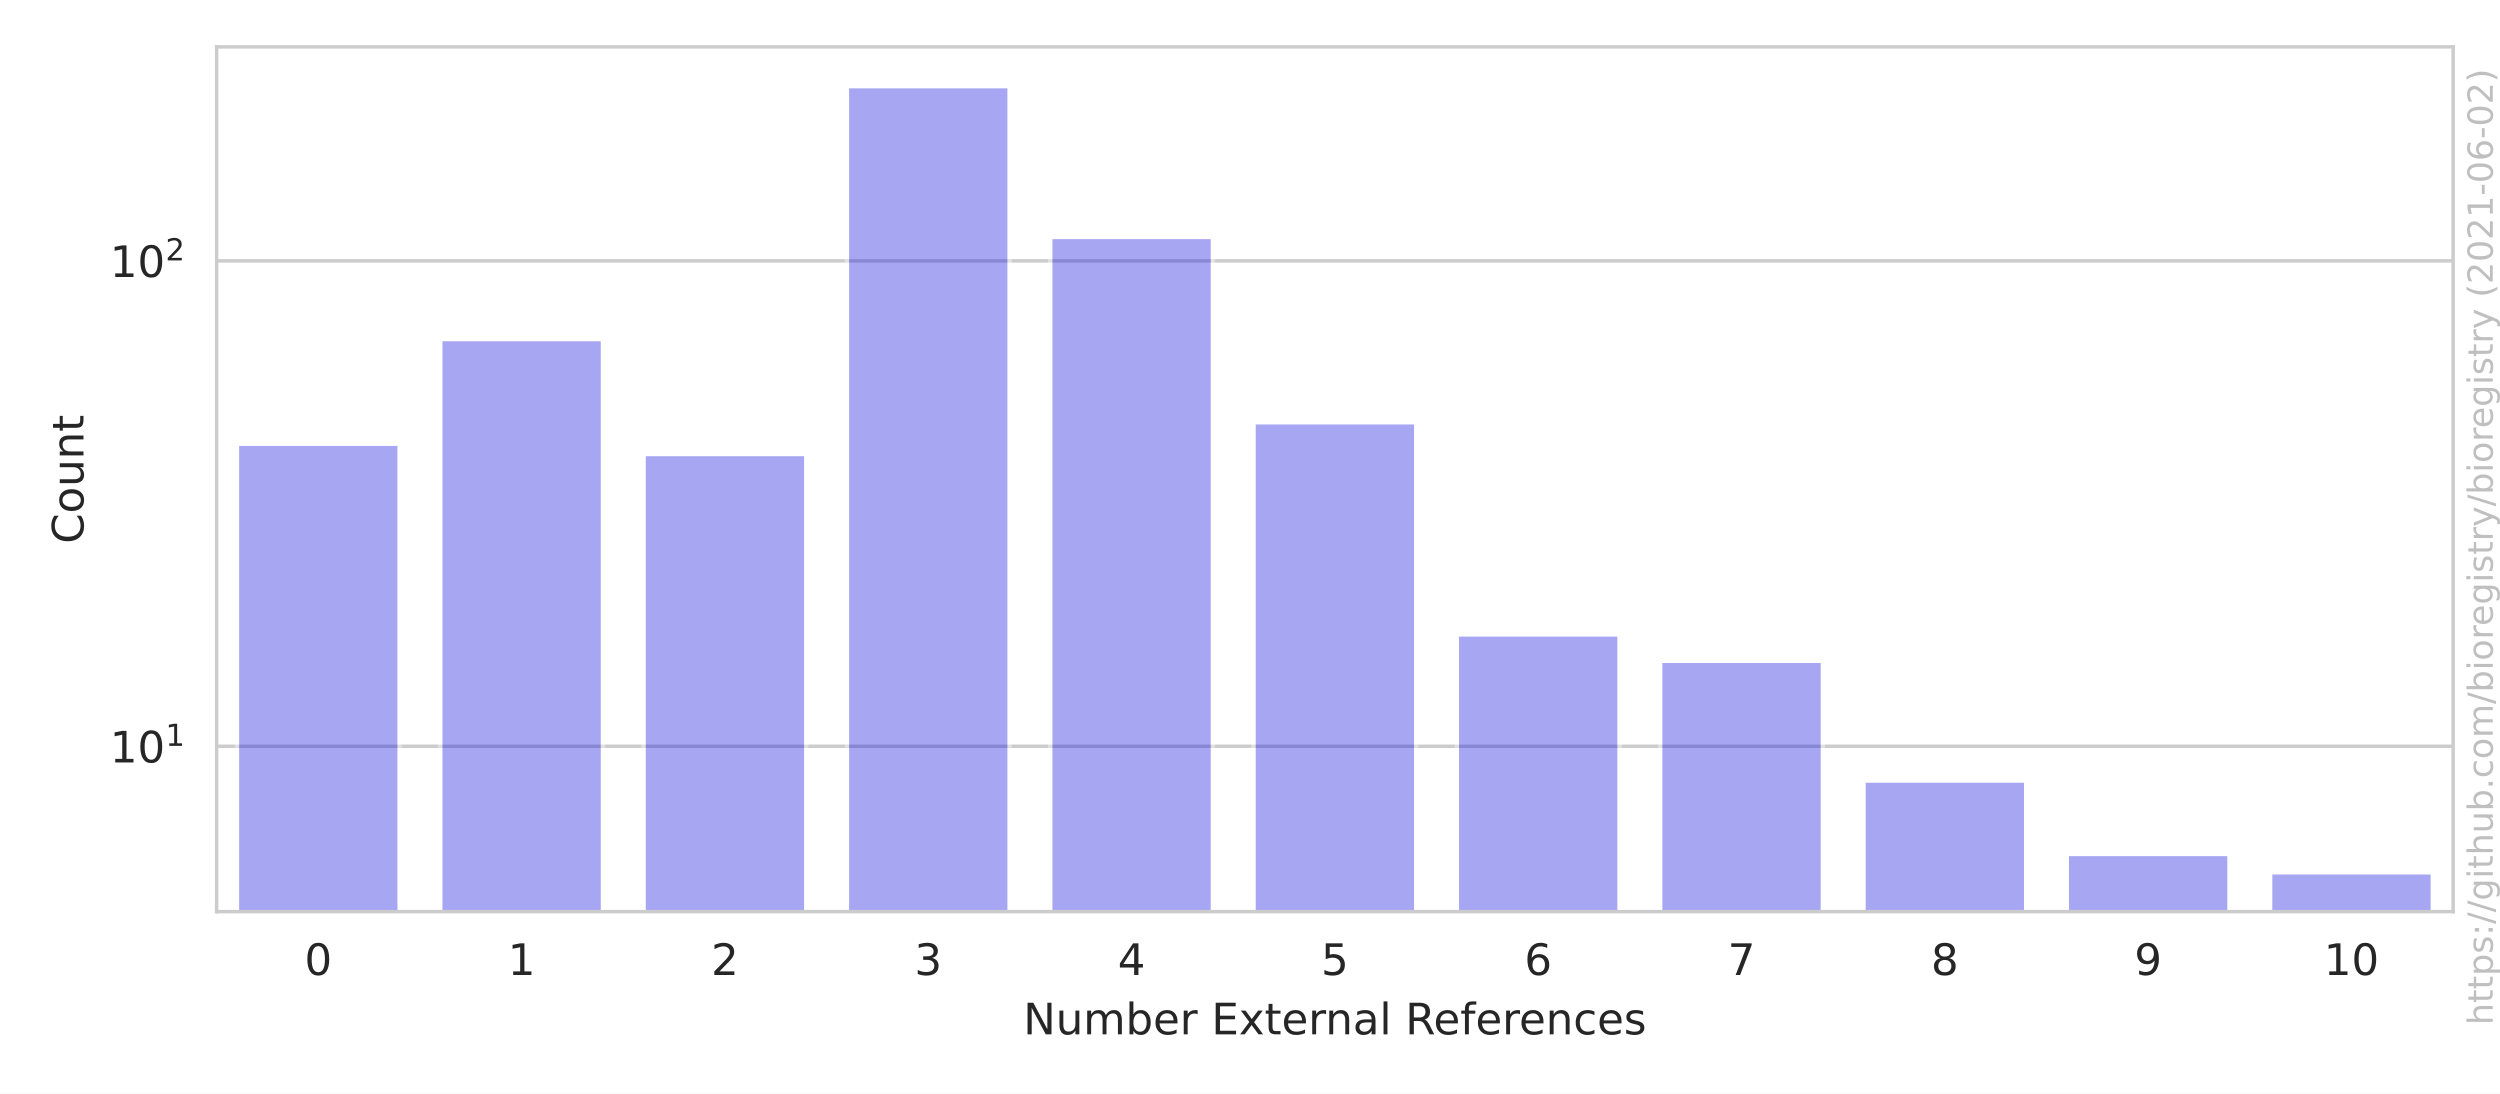
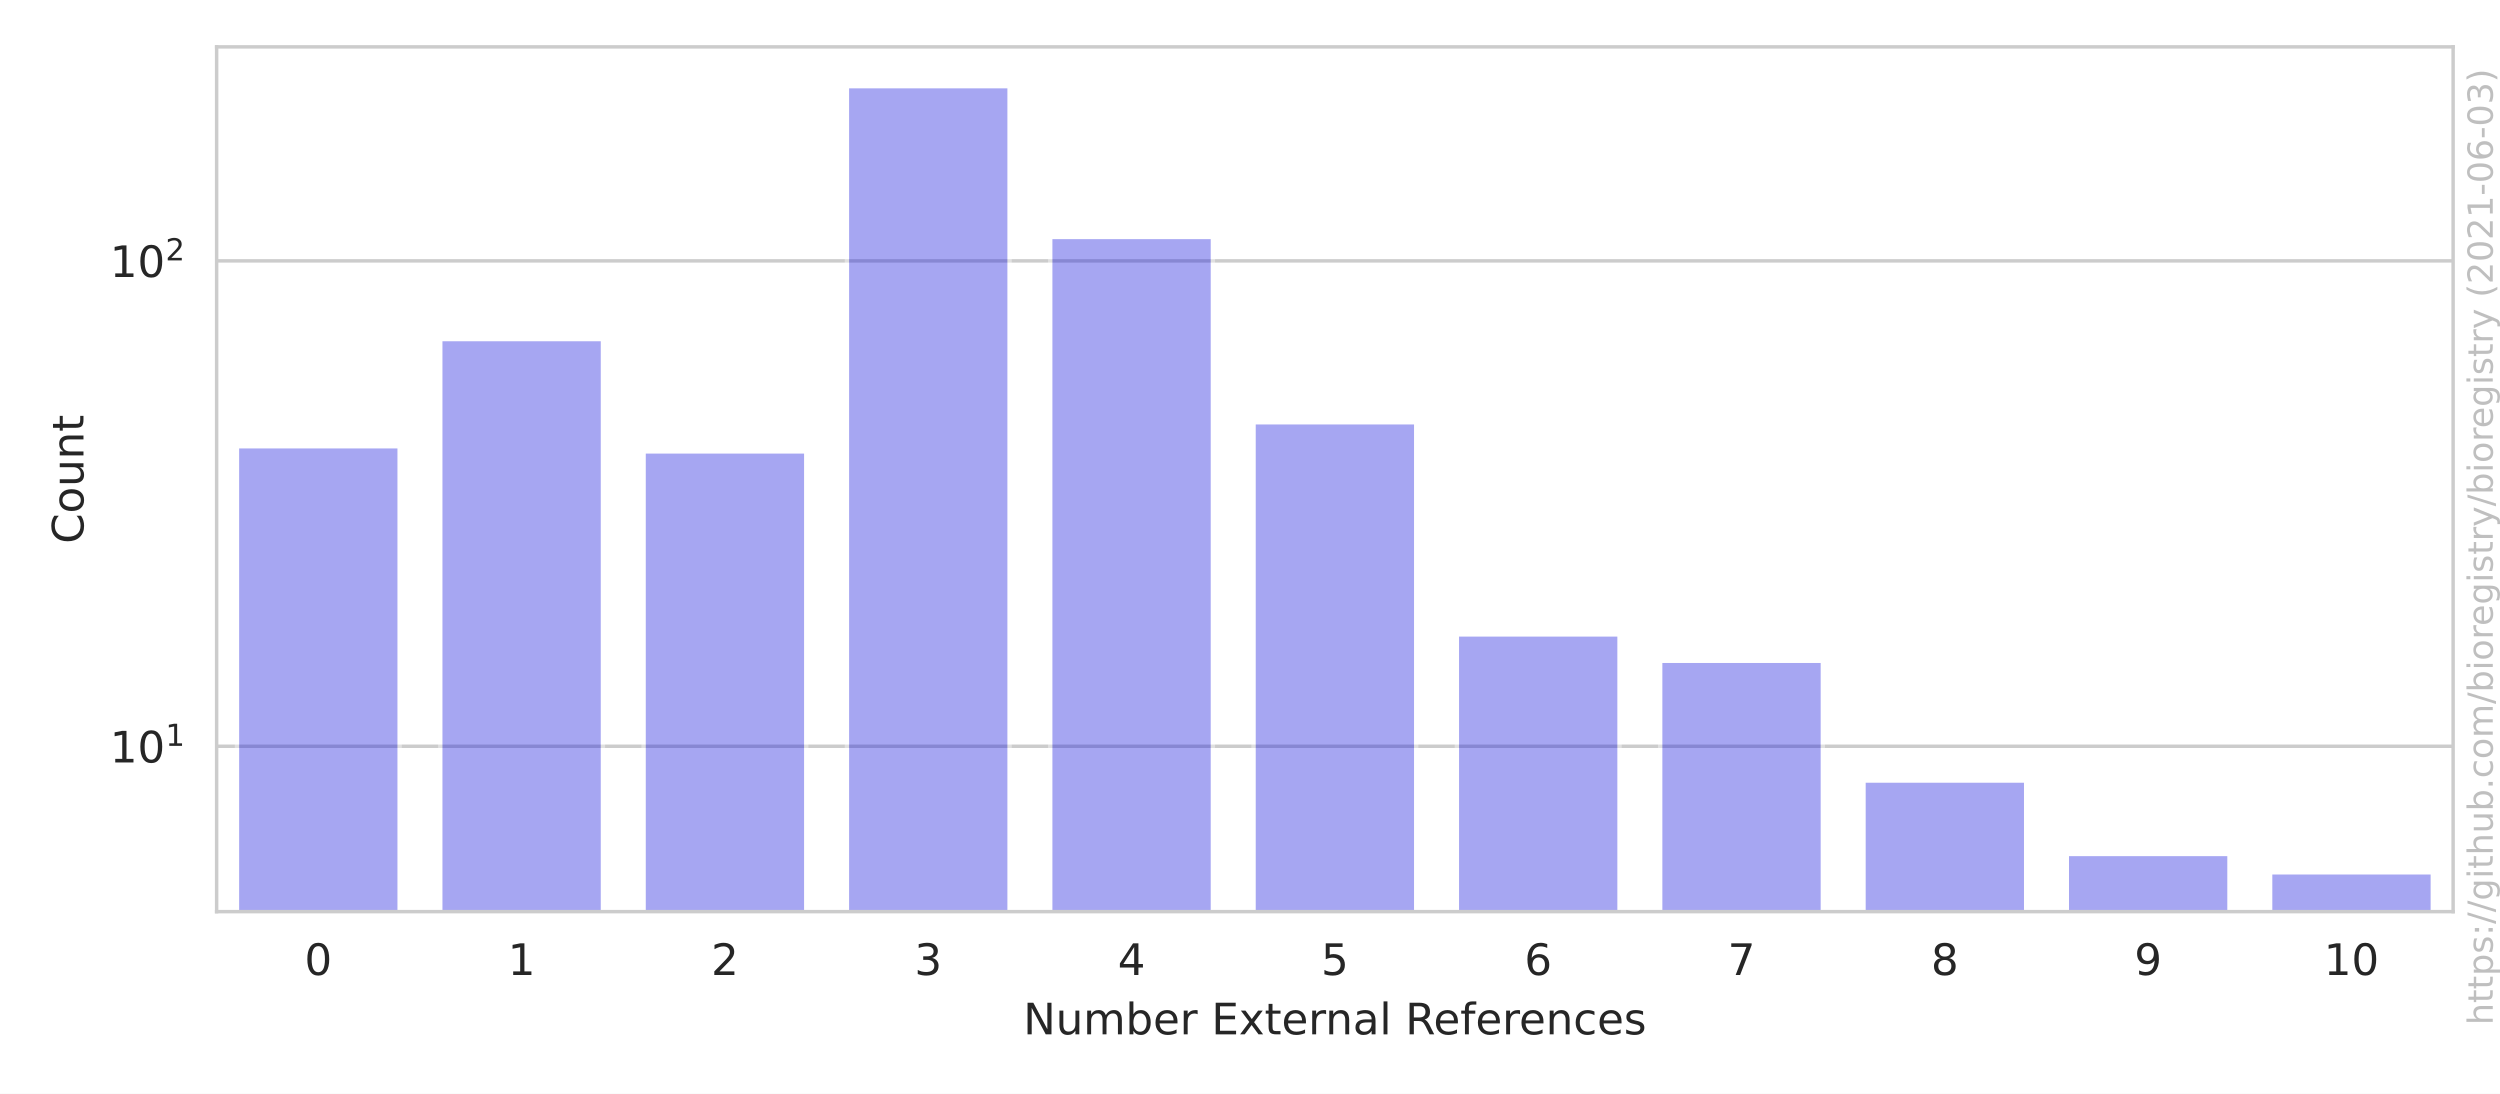
<svg xmlns="http://www.w3.org/2000/svg" xmlns:xlink="http://www.w3.org/1999/xlink" height="252pt" version="1.1" viewBox="0 0 576 252" width="576pt">
  <defs>
    <style type="text/css">*{stroke-linecap:butt;stroke-linejoin:round;}</style>
  </defs>
  <g id="figure_1">
    <g id="patch_1">
      <path d="M 0 252  L 576 252  L 576 0  L 0 0  z " style="fill:#ffffff;" />
    </g>
    <g id="axes_1">
      <g id="patch_2">
        <path d="M 49.913 210.04  L 565.2 210.04  L 565.2 10.8  L 49.913 10.8  z " style="fill:#ffffff;" />
      </g>
      <g id="matplotlib.axis_1">
        <g id="xtick_1">
          <g id="text_1">
            <g style="fill:#262626;" transform="translate(70.15359 224.6384)scale(0.1 -0.1)">
              <defs>
                <path d="M 2034 4250  Q 1547 4250 1301 3770  Q 1056 3291 1056 2328  Q 1056 1369 1301 889  Q 1547 409 2034 409  Q 2525 409 2770 889  Q 3016 1369 3016 2328  Q 3016 3291 2770 3770  Q 2525 4250 2034 4250  z M 2034 4750  Q 2819 4750 3233 4129  Q 3647 3509 3647 2328  Q 3647 1150 3233 529  Q 2819 -91 2034 -91  Q 1250 -91 836 529  Q 422 1150 422 2328  Q 422 3509 836 4129  Q 1250 4750 2034 4750  z " id="DejaVuSans-30" transform="scale(0.015625)" />
              </defs>
              <use xlink:href="#DejaVuSans-30" />
            </g>
          </g>
        </g>
        <g id="xtick_2">
          <g id="text_2">
            <g style="fill:#262626;" transform="translate(116.9979 224.6384)scale(0.1 -0.1)">
              <defs>
                <path d="M 794 531  L 1825 531  L 1825 4091  L 703 3866  L 703 4441  L 1819 4666  L 2450 4666  L 2450 531  L 3481 531  L 3481 0  L 794 0  L 794 531  z " id="DejaVuSans-31" transform="scale(0.015625)" />
              </defs>
              <use xlink:href="#DejaVuSans-31" />
            </g>
          </g>
        </g>
        <g id="xtick_3">
          <g id="text_3">
            <g style="fill:#262626;" transform="translate(163.8422 224.6384)scale(0.1 -0.1)">
              <defs>
                <path d="M 1228 531  L 3431 531  L 3431 0  L 469 0  L 469 531  Q 828 903 1448 1529  Q 2069 2156 2228 2338  Q 2531 2678 2651 2914  Q 2772 3150 2772 3378  Q 2772 3750 2511 3984  Q 2250 4219 1831 4219  Q 1534 4219 1204 4116  Q 875 4013 500 3803  L 500 4441  Q 881 4594 1212 4672  Q 1544 4750 1819 4750  Q 2544 4750 2975 4387  Q 3406 4025 3406 3419  Q 3406 3131 3298 2873  Q 3191 2616 2906 2266  Q 2828 2175 2409 1742  Q 1991 1309 1228 531  z " id="DejaVuSans-32" transform="scale(0.015625)" />
              </defs>
              <use xlink:href="#DejaVuSans-32" />
            </g>
          </g>
        </g>
        <g id="xtick_4">
          <g id="text_4">
            <g style="fill:#262626;" transform="translate(210.6865 224.6384)scale(0.1 -0.1)">
              <defs>
                <path d="M 2597 2516  Q 3050 2419 3304 2112  Q 3559 1806 3559 1356  Q 3559 666 3084 287  Q 2609 -91 1734 -91  Q 1441 -91 1130 -33  Q 819 25 488 141  L 488 750  Q 750 597 1062 519  Q 1375 441 1716 441  Q 2309 441 2620 675  Q 2931 909 2931 1356  Q 2931 1769 2642 2001  Q 2353 2234 1838 2234  L 1294 2234  L 1294 2753  L 1863 2753  Q 2328 2753 2575 2939  Q 2822 3125 2822 3475  Q 2822 3834 2567 4026  Q 2313 4219 1838 4219  Q 1578 4219 1281 4162  Q 984 4106 628 3988  L 628 4550  Q 988 4650 1302 4700  Q 1616 4750 1894 4750  Q 2613 4750 3031 4423  Q 3450 4097 3450 3541  Q 3450 3153 3228 2886  Q 3006 2619 2597 2516  z " id="DejaVuSans-33" transform="scale(0.015625)" />
              </defs>
              <use xlink:href="#DejaVuSans-33" />
            </g>
          </g>
        </g>
        <g id="xtick_5">
          <g id="text_5">
            <g style="fill:#262626;" transform="translate(257.5308 224.6384)scale(0.1 -0.1)">
              <defs>
                <path d="M 2419 4116  L 825 1625  L 2419 1625  L 2419 4116  z M 2253 4666  L 3047 4666  L 3047 1625  L 3713 1625  L 3713 1100  L 3047 1100  L 3047 0  L 2419 0  L 2419 1100  L 313 1100  L 313 1709  L 2253 4666  z " id="DejaVuSans-34" transform="scale(0.015625)" />
              </defs>
              <use xlink:href="#DejaVuSans-34" />
            </g>
          </g>
        </g>
        <g id="xtick_6">
          <g id="text_6">
            <g style="fill:#262626;" transform="translate(304.3751 224.6384)scale(0.1 -0.1)">
              <defs>
                <path d="M 691 4666  L 3169 4666  L 3169 4134  L 1269 4134  L 1269 2991  Q 1406 3038 1543 3061  Q 1681 3084 1819 3084  Q 2600 3084 3056 2656  Q 3513 2228 3513 1497  Q 3513 744 3044 326  Q 2575 -91 1722 -91  Q 1428 -91 1123 -41  Q 819 9 494 109  L 494 744  Q 775 591 1075 516  Q 1375 441 1709 441  Q 2250 441 2565 725  Q 2881 1009 2881 1497  Q 2881 1984 2565 2268  Q 2250 2553 1709 2553  Q 1456 2553 1204 2497  Q 953 2441 691 2322  L 691 4666  z " id="DejaVuSans-35" transform="scale(0.015625)" />
              </defs>
              <use xlink:href="#DejaVuSans-35" />
            </g>
          </g>
        </g>
        <g id="xtick_7">
          <g id="text_7">
            <g style="fill:#262626;" transform="translate(351.2194 224.6384)scale(0.1 -0.1)">
              <defs>
                <path d="M 2113 2584  Q 1688 2584 1439 2293  Q 1191 2003 1191 1497  Q 1191 994 1439 701  Q 1688 409 2113 409  Q 2538 409 2786 701  Q 3034 994 3034 1497  Q 3034 2003 2786 2293  Q 2538 2584 2113 2584  z M 3366 4563  L 3366 3988  Q 3128 4100 2886 4159  Q 2644 4219 2406 4219  Q 1781 4219 1451 3797  Q 1122 3375 1075 2522  Q 1259 2794 1537 2939  Q 1816 3084 2150 3084  Q 2853 3084 3261 2657  Q 3669 2231 3669 1497  Q 3669 778 3244 343  Q 2819 -91 2113 -91  Q 1303 -91 875 529  Q 447 1150 447 2328  Q 447 3434 972 4092  Q 1497 4750 2381 4750  Q 2619 4750 2861 4703  Q 3103 4656 3366 4563  z " id="DejaVuSans-36" transform="scale(0.015625)" />
              </defs>
              <use xlink:href="#DejaVuSans-36" />
            </g>
          </g>
        </g>
        <g id="xtick_8">
          <g id="text_8">
            <g style="fill:#262626;" transform="translate(398.0637 224.6384)scale(0.1 -0.1)">
              <defs>
                <path d="M 525 4666  L 3525 4666  L 3525 4397  L 1831 0  L 1172 0  L 2766 4134  L 525 4134  L 525 4666  z " id="DejaVuSans-37" transform="scale(0.015625)" />
              </defs>
              <use xlink:href="#DejaVuSans-37" />
            </g>
          </g>
        </g>
        <g id="xtick_9">
          <g id="text_9">
            <g style="fill:#262626;" transform="translate(444.908 224.6384)scale(0.1 -0.1)">
              <defs>
                <path d="M 2034 2216  Q 1584 2216 1326 1975  Q 1069 1734 1069 1313  Q 1069 891 1326 650  Q 1584 409 2034 409  Q 2484 409 2743 651  Q 3003 894 3003 1313  Q 3003 1734 2745 1975  Q 2488 2216 2034 2216  z M 1403 2484  Q 997 2584 770 2862  Q 544 3141 544 3541  Q 544 4100 942 4425  Q 1341 4750 2034 4750  Q 2731 4750 3128 4425  Q 3525 4100 3525 3541  Q 3525 3141 3298 2862  Q 3072 2584 2669 2484  Q 3125 2378 3379 2068  Q 3634 1759 3634 1313  Q 3634 634 3220 271  Q 2806 -91 2034 -91  Q 1263 -91 848 271  Q 434 634 434 1313  Q 434 1759 690 2068  Q 947 2378 1403 2484  z M 1172 3481  Q 1172 3119 1398 2916  Q 1625 2713 2034 2713  Q 2441 2713 2670 2916  Q 2900 3119 2900 3481  Q 2900 3844 2670 4047  Q 2441 4250 2034 4250  Q 1625 4250 1398 4047  Q 1172 3844 1172 3481  z " id="DejaVuSans-38" transform="scale(0.015625)" />
              </defs>
              <use xlink:href="#DejaVuSans-38" />
            </g>
          </g>
        </g>
        <g id="xtick_10">
          <g id="text_10">
            <g style="fill:#262626;" transform="translate(491.7523 224.6384)scale(0.1 -0.1)">
              <defs>
                <path d="M 703 97  L 703 672  Q 941 559 1184 500  Q 1428 441 1663 441  Q 2288 441 2617 861  Q 2947 1281 2994 2138  Q 2813 1869 2534 1725  Q 2256 1581 1919 1581  Q 1219 1581 811 2004  Q 403 2428 403 3163  Q 403 3881 828 4315  Q 1253 4750 1959 4750  Q 2769 4750 3195 4129  Q 3622 3509 3622 2328  Q 3622 1225 3098 567  Q 2575 -91 1691 -91  Q 1453 -91 1209 -44  Q 966 3 703 97  z M 1959 2075  Q 2384 2075 2632 2365  Q 2881 2656 2881 3163  Q 2881 3666 2632 3958  Q 2384 4250 1959 4250  Q 1534 4250 1286 3958  Q 1038 3666 1038 3163  Q 1038 2656 1286 2365  Q 1534 2075 1959 2075  z " id="DejaVuSans-39" transform="scale(0.015625)" />
              </defs>
              <use xlink:href="#DejaVuSans-39" />
            </g>
          </g>
        </g>
        <g id="xtick_11">
          <g id="text_11">
            <g style="fill:#262626;" transform="translate(535.4153 224.6384)scale(0.1 -0.1)">
              <use xlink:href="#DejaVuSans-31" />
              <use x="63.623" xlink:href="#DejaVuSans-30" />
            </g>
          </g>
        </g>
        <g id="text_12">
          <g style="fill:#262626;" transform="translate(235.7657 238.3166)scale(0.1 -0.1)">
            <defs>
              <path d="M 628 4666  L 1478 4666  L 3547 763  L 3547 4666  L 4159 4666  L 4159 0  L 3309 0  L 1241 3903  L 1241 0  L 628 0  L 628 4666  z " id="DejaVuSans-4e" transform="scale(0.015625)" />
              <path d="M 544 1381  L 544 3500  L 1119 3500  L 1119 1403  Q 1119 906 1312 657  Q 1506 409 1894 409  Q 2359 409 2629 706  Q 2900 1003 2900 1516  L 2900 3500  L 3475 3500  L 3475 0  L 2900 0  L 2900 538  Q 2691 219 2414 64  Q 2138 -91 1772 -91  Q 1169 -91 856 284  Q 544 659 544 1381  z M 1991 3584  L 1991 3584  z " id="DejaVuSans-75" transform="scale(0.015625)" />
              <path d="M 3328 2828  Q 3544 3216 3844 3400  Q 4144 3584 4550 3584  Q 5097 3584 5394 3201  Q 5691 2819 5691 2113  L 5691 0  L 5113 0  L 5113 2094  Q 5113 2597 4934 2840  Q 4756 3084 4391 3084  Q 3944 3084 3684 2787  Q 3425 2491 3425 1978  L 3425 0  L 2847 0  L 2847 2094  Q 2847 2600 2669 2842  Q 2491 3084 2119 3084  Q 1678 3084 1418 2786  Q 1159 2488 1159 1978  L 1159 0  L 581 0  L 581 3500  L 1159 3500  L 1159 2956  Q 1356 3278 1631 3431  Q 1906 3584 2284 3584  Q 2666 3584 2933 3390  Q 3200 3197 3328 2828  z " id="DejaVuSans-6d" transform="scale(0.015625)" />
              <path d="M 3116 1747  Q 3116 2381 2855 2742  Q 2594 3103 2138 3103  Q 1681 3103 1420 2742  Q 1159 2381 1159 1747  Q 1159 1113 1420 752  Q 1681 391 2138 391  Q 2594 391 2855 752  Q 3116 1113 3116 1747  z M 1159 2969  Q 1341 3281 1617 3432  Q 1894 3584 2278 3584  Q 2916 3584 3314 3078  Q 3713 2572 3713 1747  Q 3713 922 3314 415  Q 2916 -91 2278 -91  Q 1894 -91 1617 61  Q 1341 213 1159 525  L 1159 0  L 581 0  L 581 4863  L 1159 4863  L 1159 2969  z " id="DejaVuSans-62" transform="scale(0.015625)" />
              <path d="M 3597 1894  L 3597 1613  L 953 1613  Q 991 1019 1311 708  Q 1631 397 2203 397  Q 2534 397 2845 478  Q 3156 559 3463 722  L 3463 178  Q 3153 47 2828 -22  Q 2503 -91 2169 -91  Q 1331 -91 842 396  Q 353 884 353 1716  Q 353 2575 817 3079  Q 1281 3584 2069 3584  Q 2775 3584 3186 3129  Q 3597 2675 3597 1894  z M 3022 2063  Q 3016 2534 2758 2815  Q 2500 3097 2075 3097  Q 1594 3097 1305 2825  Q 1016 2553 972 2059  L 3022 2063  z " id="DejaVuSans-65" transform="scale(0.015625)" />
              <path d="M 2631 2963  Q 2534 3019 2420 3045  Q 2306 3072 2169 3072  Q 1681 3072 1420 2755  Q 1159 2438 1159 1844  L 1159 0  L 581 0  L 581 3500  L 1159 3500  L 1159 2956  Q 1341 3275 1631 3429  Q 1922 3584 2338 3584  Q 2397 3584 2469 3576  Q 2541 3569 2628 3553  L 2631 2963  z " id="DejaVuSans-72" transform="scale(0.015625)" />
              <path id="DejaVuSans-20" transform="scale(0.015625)" />
              <path d="M 628 4666  L 3578 4666  L 3578 4134  L 1259 4134  L 1259 2753  L 3481 2753  L 3481 2222  L 1259 2222  L 1259 531  L 3634 531  L 3634 0  L 628 0  L 628 4666  z " id="DejaVuSans-45" transform="scale(0.015625)" />
              <path d="M 3513 3500  L 2247 1797  L 3578 0  L 2900 0  L 1881 1375  L 863 0  L 184 0  L 1544 1831  L 300 3500  L 978 3500  L 1906 2253  L 2834 3500  L 3513 3500  z " id="DejaVuSans-78" transform="scale(0.015625)" />
              <path d="M 1172 4494  L 1172 3500  L 2356 3500  L 2356 3053  L 1172 3053  L 1172 1153  Q 1172 725 1289 603  Q 1406 481 1766 481  L 2356 481  L 2356 0  L 1766 0  Q 1100 0 847 248  Q 594 497 594 1153  L 594 3053  L 172 3053  L 172 3500  L 594 3500  L 594 4494  L 1172 4494  z " id="DejaVuSans-74" transform="scale(0.015625)" />
              <path d="M 3513 2113  L 3513 0  L 2938 0  L 2938 2094  Q 2938 2591 2744 2837  Q 2550 3084 2163 3084  Q 1697 3084 1428 2787  Q 1159 2491 1159 1978  L 1159 0  L 581 0  L 581 3500  L 1159 3500  L 1159 2956  Q 1366 3272 1645 3428  Q 1925 3584 2291 3584  Q 2894 3584 3203 3211  Q 3513 2838 3513 2113  z " id="DejaVuSans-6e" transform="scale(0.015625)" />
              <path d="M 2194 1759  Q 1497 1759 1228 1600  Q 959 1441 959 1056  Q 959 750 1161 570  Q 1363 391 1709 391  Q 2188 391 2477 730  Q 2766 1069 2766 1631  L 2766 1759  L 2194 1759  z M 3341 1997  L 3341 0  L 2766 0  L 2766 531  Q 2569 213 2275 61  Q 1981 -91 1556 -91  Q 1019 -91 701 211  Q 384 513 384 1019  Q 384 1609 779 1909  Q 1175 2209 1959 2209  L 2766 2209  L 2766 2266  Q 2766 2663 2505 2880  Q 2244 3097 1772 3097  Q 1472 3097 1187 3025  Q 903 2953 641 2809  L 641 3341  Q 956 3463 1253 3523  Q 1550 3584 1831 3584  Q 2591 3584 2966 3190  Q 3341 2797 3341 1997  z " id="DejaVuSans-61" transform="scale(0.015625)" />
              <path d="M 603 4863  L 1178 4863  L 1178 0  L 603 0  L 603 4863  z " id="DejaVuSans-6c" transform="scale(0.015625)" />
              <path d="M 2841 2188  Q 3044 2119 3236 1894  Q 3428 1669 3622 1275  L 4263 0  L 3584 0  L 2988 1197  Q 2756 1666 2539 1819  Q 2322 1972 1947 1972  L 1259 1972  L 1259 0  L 628 0  L 628 4666  L 2053 4666  Q 2853 4666 3247 4331  Q 3641 3997 3641 3322  Q 3641 2881 3436 2590  Q 3231 2300 2841 2188  z M 1259 4147  L 1259 2491  L 2053 2491  Q 2509 2491 2742 2702  Q 2975 2913 2975 3322  Q 2975 3731 2742 3939  Q 2509 4147 2053 4147  L 1259 4147  z " id="DejaVuSans-52" transform="scale(0.015625)" />
              <path d="M 2375 4863  L 2375 4384  L 1825 4384  Q 1516 4384 1395 4259  Q 1275 4134 1275 3809  L 1275 3500  L 2222 3500  L 2222 3053  L 1275 3053  L 1275 0  L 697 0  L 697 3053  L 147 3053  L 147 3500  L 697 3500  L 697 3744  Q 697 4328 969 4595  Q 1241 4863 1831 4863  L 2375 4863  z " id="DejaVuSans-66" transform="scale(0.015625)" />
              <path d="M 3122 3366  L 3122 2828  Q 2878 2963 2633 3030  Q 2388 3097 2138 3097  Q 1578 3097 1268 2742  Q 959 2388 959 1747  Q 959 1106 1268 751  Q 1578 397 2138 397  Q 2388 397 2633 464  Q 2878 531 3122 666  L 3122 134  Q 2881 22 2623 -34  Q 2366 -91 2075 -91  Q 1284 -91 818 406  Q 353 903 353 1747  Q 353 2603 823 3093  Q 1294 3584 2113 3584  Q 2378 3584 2631 3529  Q 2884 3475 3122 3366  z " id="DejaVuSans-63" transform="scale(0.015625)" />
              <path d="M 2834 3397  L 2834 2853  Q 2591 2978 2328 3040  Q 2066 3103 1784 3103  Q 1356 3103 1142 2972  Q 928 2841 928 2578  Q 928 2378 1081 2264  Q 1234 2150 1697 2047  L 1894 2003  Q 2506 1872 2764 1633  Q 3022 1394 3022 966  Q 3022 478 2636 193  Q 2250 -91 1575 -91  Q 1294 -91 989 -36  Q 684 19 347 128  L 347 722  Q 666 556 975 473  Q 1284 391 1588 391  Q 1994 391 2212 530  Q 2431 669 2431 922  Q 2431 1156 2273 1281  Q 2116 1406 1581 1522  L 1381 1569  Q 847 1681 609 1914  Q 372 2147 372 2553  Q 372 3047 722 3315  Q 1072 3584 1716 3584  Q 2034 3584 2315 3537  Q 2597 3491 2834 3397  z " id="DejaVuSans-73" transform="scale(0.015625)" />
            </defs>
            <use xlink:href="#DejaVuSans-4e" />
            <use x="74.805" xlink:href="#DejaVuSans-75" />
            <use x="138.184" xlink:href="#DejaVuSans-6d" />
            <use x="235.596" xlink:href="#DejaVuSans-62" />
            <use x="299.072" xlink:href="#DejaVuSans-65" />
            <use x="360.596" xlink:href="#DejaVuSans-72" />
            <use x="401.709" xlink:href="#DejaVuSans-20" />
            <use x="433.496" xlink:href="#DejaVuSans-45" />
            <use x="496.68" xlink:href="#DejaVuSans-78" />
            <use x="555.859" xlink:href="#DejaVuSans-74" />
            <use x="595.068" xlink:href="#DejaVuSans-65" />
            <use x="656.592" xlink:href="#DejaVuSans-72" />
            <use x="695.955" xlink:href="#DejaVuSans-6e" />
            <use x="759.334" xlink:href="#DejaVuSans-61" />
            <use x="820.613" xlink:href="#DejaVuSans-6c" />
            <use x="848.396" xlink:href="#DejaVuSans-20" />
            <use x="880.184" xlink:href="#DejaVuSans-52" />
            <use x="945.166" xlink:href="#DejaVuSans-65" />
            <use x="1006.689" xlink:href="#DejaVuSans-66" />
            <use x="1041.895" xlink:href="#DejaVuSans-65" />
            <use x="1103.418" xlink:href="#DejaVuSans-72" />
            <use x="1142.281" xlink:href="#DejaVuSans-65" />
            <use x="1203.805" xlink:href="#DejaVuSans-6e" />
            <use x="1267.184" xlink:href="#DejaVuSans-63" />
            <use x="1322.164" xlink:href="#DejaVuSans-65" />
            <use x="1383.688" xlink:href="#DejaVuSans-73" />
          </g>
        </g>
      </g>
      <g id="matplotlib.axis_2">
        <g id="ytick_1">
          <g id="line2d_1">
-             <path clip-path="url(#pae75372e78)" d="M 49.913 171.945  L 565.2 171.945  " style="fill:none;stroke:#cccccc;stroke-linecap:round;stroke-width:0.8;" />
+             <path clip-path="url(#pd6b0002d97)" d="M 49.913 171.945  L 565.2 171.945  " style="fill:none;stroke:#cccccc;stroke-linecap:round;stroke-width:0.8;" />
          </g>
          <g id="text_13">
            <g style="fill:#262626;" transform="translate(25.31268 175.7441)scale(0.1 -0.1)">
              <use transform="translate(0 0.684375)" xlink:href="#DejaVuSans-31" />
              <use transform="translate(63.62305 0.684375)" xlink:href="#DejaVuSans-30" />
              <use transform="translate(128.2031 38.96563)scale(0.7)" xlink:href="#DejaVuSans-31" />
            </g>
          </g>
        </g>
        <g id="ytick_2">
          <g id="line2d_2">
-             <path clip-path="url(#pae75372e78)" d="M 49.913 60.102  L 565.2 60.102  " style="fill:none;stroke:#cccccc;stroke-linecap:round;stroke-width:0.8;" />
+             <path clip-path="url(#pd6b0002d97)" d="M 49.913 60.102  L 565.2 60.102  " style="fill:none;stroke:#cccccc;stroke-linecap:round;stroke-width:0.8;" />
          </g>
          <g id="text_14">
            <g style="fill:#262626;" transform="translate(25.31268 63.90079)scale(0.1 -0.1)">
              <use transform="translate(0 0.765625)" xlink:href="#DejaVuSans-31" />
              <use transform="translate(63.62305 0.765625)" xlink:href="#DejaVuSans-30" />
              <use transform="translate(128.2031 39.04688)scale(0.7)" xlink:href="#DejaVuSans-32" />
            </g>
          </g>
        </g>
        <g id="ytick_3" />
        <g id="ytick_4" />
        <g id="ytick_5" />
        <g id="ytick_6" />
        <g id="ytick_7" />
        <g id="ytick_8" />
        <g id="ytick_9" />
        <g id="ytick_10" />
        <g id="ytick_11" />
        <g id="ytick_12" />
        <g id="ytick_13" />
        <g id="ytick_14" />
        <g id="ytick_15" />
        <g id="ytick_16" />
        <g id="text_15">
          <g style="fill:#262626;" transform="translate(19.233 125.2684)rotate(-90)scale(0.1 -0.1)">
            <defs>
              <path d="M 4122 4306  L 4122 3641  Q 3803 3938 3442 4084  Q 3081 4231 2675 4231  Q 1875 4231 1450 3742  Q 1025 3253 1025 2328  Q 1025 1406 1450 917  Q 1875 428 2675 428  Q 3081 428 3442 575  Q 3803 722 4122 1019  L 4122 359  Q 3791 134 3420 21  Q 3050 -91 2638 -91  Q 1578 -91 968 557  Q 359 1206 359 2328  Q 359 3453 968 4101  Q 1578 4750 2638 4750  Q 3056 4750 3426 4639  Q 3797 4528 4122 4306  z " id="DejaVuSans-43" transform="scale(0.015625)" />
              <path d="M 1959 3097  Q 1497 3097 1228 2736  Q 959 2375 959 1747  Q 959 1119 1226 758  Q 1494 397 1959 397  Q 2419 397 2687 759  Q 2956 1122 2956 1747  Q 2956 2369 2687 2733  Q 2419 3097 1959 3097  z M 1959 3584  Q 2709 3584 3137 3096  Q 3566 2609 3566 1747  Q 3566 888 3137 398  Q 2709 -91 1959 -91  Q 1206 -91 779 398  Q 353 888 353 1747  Q 353 2609 779 3096  Q 1206 3584 1959 3584  z " id="DejaVuSans-6f" transform="scale(0.015625)" />
            </defs>
            <use xlink:href="#DejaVuSans-43" />
            <use x="69.824" xlink:href="#DejaVuSans-6f" />
            <use x="131.006" xlink:href="#DejaVuSans-75" />
            <use x="194.385" xlink:href="#DejaVuSans-6e" />
            <use x="257.764" xlink:href="#DejaVuSans-74" />
          </g>
        </g>
      </g>
      <g id="patch_3">
-         <path clip-path="url(#pae75372e78)" d="M 54.597 112127.145  L 92.073 112127.145  L 92.073 102.239  L 54.597 102.239  z " style="fill:#2020df;opacity:0.4;stroke:#ffffff;stroke-linejoin:miter;" />
+         <path clip-path="url(#pd6b0002d97)" d="M 54.597 112127.145  L 92.073 112127.145  L 92.073 102.82  L 54.597 102.82  z " style="fill:#2020df;opacity:0.4;stroke:#ffffff;stroke-linejoin:miter;" />
      </g>
      <g id="patch_4">
-         <path clip-path="url(#pae75372e78)" d="M 101.441 112127.145  L 138.917 112127.145  L 138.917 78.125  L 101.441 78.125  z " style="fill:#2020df;opacity:0.4;stroke:#ffffff;stroke-linejoin:miter;" />
+         <path clip-path="url(#pd6b0002d97)" d="M 101.441 112127.145  L 138.917 112127.145  L 138.917 78.125  L 101.441 78.125  z " style="fill:#2020df;opacity:0.4;stroke:#ffffff;stroke-linejoin:miter;" />
      </g>
      <g id="patch_5">
-         <path clip-path="url(#pae75372e78)" d="M 148.286 112127.145  L 185.761 112127.145  L 185.761 104.609  L 148.286 104.609  z " style="fill:#2020df;opacity:0.4;stroke:#ffffff;stroke-linejoin:miter;" />
+         <path clip-path="url(#pd6b0002d97)" d="M 148.286 112127.145  L 185.761 112127.145  L 185.761 104.005  L 148.286 104.005  z " style="fill:#2020df;opacity:0.4;stroke:#ffffff;stroke-linejoin:miter;" />
      </g>
      <g id="patch_6">
-         <path clip-path="url(#pae75372e78)" d="M 195.13 112127.145  L 232.605 112127.145  L 232.605 19.856  L 195.13 19.856  z " style="fill:#2020df;opacity:0.4;stroke:#ffffff;stroke-linejoin:miter;" />
+         <path clip-path="url(#pd6b0002d97)" d="M 195.13 112127.145  L 232.605 112127.145  L 232.605 19.856  L 195.13 19.856  z " style="fill:#2020df;opacity:0.4;stroke:#ffffff;stroke-linejoin:miter;" />
      </g>
      <g id="patch_7">
-         <path clip-path="url(#pae75372e78)" d="M 241.974 112127.145  L 279.45 112127.145  L 279.45 54.597  L 241.974 54.597  z " style="fill:#2020df;opacity:0.4;stroke:#ffffff;stroke-linejoin:miter;" />
+         <path clip-path="url(#pd6b0002d97)" d="M 241.974 112127.145  L 279.45 112127.145  L 279.45 54.597  L 241.974 54.597  z " style="fill:#2020df;opacity:0.4;stroke:#ffffff;stroke-linejoin:miter;" />
      </g>
      <g id="patch_8">
-         <path clip-path="url(#pae75372e78)" d="M 288.819 112127.145  L 326.294 112127.145  L 326.294 97.295  L 288.819 97.295  z " style="fill:#2020df;opacity:0.4;stroke:#ffffff;stroke-linejoin:miter;" />
+         <path clip-path="url(#pd6b0002d97)" d="M 288.819 112127.145  L 326.294 112127.145  L 326.294 97.295  L 288.819 97.295  z " style="fill:#2020df;opacity:0.4;stroke:#ffffff;stroke-linejoin:miter;" />
      </g>
      <g id="patch_9">
-         <path clip-path="url(#pae75372e78)" d="M 335.663 112127.145  L 373.138 112127.145  L 373.138 146.171  L 335.663 146.171  z " style="fill:#2020df;opacity:0.4;stroke:#ffffff;stroke-linejoin:miter;" />
+         <path clip-path="url(#pd6b0002d97)" d="M 335.663 112127.145  L 373.138 112127.145  L 373.138 146.171  L 335.663 146.171  z " style="fill:#2020df;opacity:0.4;stroke:#ffffff;stroke-linejoin:miter;" />
      </g>
      <g id="patch_10">
-         <path clip-path="url(#pae75372e78)" d="M 382.507 112127.145  L 419.983 112127.145  L 419.983 152.25  L 382.507 152.25  z " style="fill:#2020df;opacity:0.4;stroke:#ffffff;stroke-linejoin:miter;" />
+         <path clip-path="url(#pd6b0002d97)" d="M 382.507 112127.145  L 419.983 112127.145  L 419.983 152.25  L 382.507 152.25  z " style="fill:#2020df;opacity:0.4;stroke:#ffffff;stroke-linejoin:miter;" />
      </g>
      <g id="patch_11">
-         <path clip-path="url(#pae75372e78)" d="M 429.352 112127.145  L 466.827 112127.145  L 466.827 179.839  L 429.352 179.839  z " style="fill:#2020df;opacity:0.4;stroke:#ffffff;stroke-linejoin:miter;" />
+         <path clip-path="url(#pd6b0002d97)" d="M 429.352 112127.145  L 466.827 112127.145  L 466.827 179.839  L 429.352 179.839  z " style="fill:#2020df;opacity:0.4;stroke:#ffffff;stroke-linejoin:miter;" />
      </g>
      <g id="patch_12">
-         <path clip-path="url(#pae75372e78)" d="M 476.196 112127.145  L 513.671 112127.145  L 513.671 196.757  L 476.196 196.757  z " style="fill:#2020df;opacity:0.4;stroke:#ffffff;stroke-linejoin:miter;" />
+         <path clip-path="url(#pd6b0002d97)" d="M 476.196 112127.145  L 513.671 112127.145  L 513.671 196.757  L 476.196 196.757  z " style="fill:#2020df;opacity:0.4;stroke:#ffffff;stroke-linejoin:miter;" />
      </g>
      <g id="patch_13">
-         <path clip-path="url(#pae75372e78)" d="M 523.04 112127.145  L 560.516 112127.145  L 560.516 200.984  L 523.04 200.984  z " style="fill:#2020df;opacity:0.4;stroke:#ffffff;stroke-linejoin:miter;" />
+         <path clip-path="url(#pd6b0002d97)" d="M 523.04 112127.145  L 560.516 112127.145  L 560.516 200.984  L 523.04 200.984  z " style="fill:#2020df;opacity:0.4;stroke:#ffffff;stroke-linejoin:miter;" />
      </g>
      <g id="patch_14">
        <path d="M 49.913 210.04  L 49.913 10.8  " style="fill:none;stroke:#cccccc;stroke-linecap:square;stroke-linejoin:miter;stroke-width:0.8;" />
      </g>
      <g id="patch_15">
        <path d="M 565.2 210.04  L 565.2 10.8  " style="fill:none;stroke:#cccccc;stroke-linecap:square;stroke-linejoin:miter;stroke-width:0.8;" />
      </g>
      <g id="patch_16">
        <path d="M 49.913 210.04  L 565.2 210.04  " style="fill:none;stroke:#cccccc;stroke-linecap:square;stroke-linejoin:miter;stroke-width:0.8;" />
      </g>
      <g id="patch_17">
        <path d="M 49.913 10.8  L 565.2 10.8  " style="fill:none;stroke:#cccccc;stroke-linecap:square;stroke-linejoin:miter;stroke-width:0.8;" />
      </g>
    </g>
    <g id="text_16">
      <g style="fill:#808080;opacity:0.5;" transform="translate(574.3362 236.1694)rotate(-90)scale(0.08 -0.08)">
        <defs>
          <path d="M 3513 2113  L 3513 0  L 2938 0  L 2938 2094  Q 2938 2591 2744 2837  Q 2550 3084 2163 3084  Q 1697 3084 1428 2787  Q 1159 2491 1159 1978  L 1159 0  L 581 0  L 581 4863  L 1159 4863  L 1159 2956  Q 1366 3272 1645 3428  Q 1925 3584 2291 3584  Q 2894 3584 3203 3211  Q 3513 2838 3513 2113  z " id="DejaVuSans-68" transform="scale(0.015625)" />
          <path d="M 1159 525  L 1159 -1331  L 581 -1331  L 581 3500  L 1159 3500  L 1159 2969  Q 1341 3281 1617 3432  Q 1894 3584 2278 3584  Q 2916 3584 3314 3078  Q 3713 2572 3713 1747  Q 3713 922 3314 415  Q 2916 -91 2278 -91  Q 1894 -91 1617 61  Q 1341 213 1159 525  z M 3116 1747  Q 3116 2381 2855 2742  Q 2594 3103 2138 3103  Q 1681 3103 1420 2742  Q 1159 2381 1159 1747  Q 1159 1113 1420 752  Q 1681 391 2138 391  Q 2594 391 2855 752  Q 3116 1113 3116 1747  z " id="DejaVuSans-70" transform="scale(0.015625)" />
          <path d="M 750 794  L 1409 794  L 1409 0  L 750 0  L 750 794  z M 750 3309  L 1409 3309  L 1409 2516  L 750 2516  L 750 3309  z " id="DejaVuSans-3a" transform="scale(0.015625)" />
          <path d="M 1625 4666  L 2156 4666  L 531 -594  L 0 -594  L 1625 4666  z " id="DejaVuSans-2f" transform="scale(0.015625)" />
          <path d="M 2906 1791  Q 2906 2416 2648 2759  Q 2391 3103 1925 3103  Q 1463 3103 1205 2759  Q 947 2416 947 1791  Q 947 1169 1205 825  Q 1463 481 1925 481  Q 2391 481 2648 825  Q 2906 1169 2906 1791  z M 3481 434  Q 3481 -459 3084 -895  Q 2688 -1331 1869 -1331  Q 1566 -1331 1297 -1286  Q 1028 -1241 775 -1147  L 775 -588  Q 1028 -725 1275 -790  Q 1522 -856 1778 -856  Q 2344 -856 2625 -561  Q 2906 -266 2906 331  L 2906 616  Q 2728 306 2450 153  Q 2172 0 1784 0  Q 1141 0 747 490  Q 353 981 353 1791  Q 353 2603 747 3093  Q 1141 3584 1784 3584  Q 2172 3584 2450 3431  Q 2728 3278 2906 2969  L 2906 3500  L 3481 3500  L 3481 434  z " id="DejaVuSans-67" transform="scale(0.015625)" />
          <path d="M 603 3500  L 1178 3500  L 1178 0  L 603 0  L 603 3500  z M 603 4863  L 1178 4863  L 1178 4134  L 603 4134  L 603 4863  z " id="DejaVuSans-69" transform="scale(0.015625)" />
          <path d="M 684 794  L 1344 794  L 1344 0  L 684 0  L 684 794  z " id="DejaVuSans-2e" transform="scale(0.015625)" />
          <path d="M 2059 -325  Q 1816 -950 1584 -1140  Q 1353 -1331 966 -1331  L 506 -1331  L 506 -850  L 844 -850  Q 1081 -850 1212 -737  Q 1344 -625 1503 -206  L 1606 56  L 191 3500  L 800 3500  L 1894 763  L 2988 3500  L 3597 3500  L 2059 -325  z " id="DejaVuSans-79" transform="scale(0.015625)" />
          <path d="M 1984 4856  Q 1566 4138 1362 3434  Q 1159 2731 1159 2009  Q 1159 1288 1364 580  Q 1569 -128 1984 -844  L 1484 -844  Q 1016 -109 783 600  Q 550 1309 550 2009  Q 550 2706 781 3412  Q 1013 4119 1484 4856  L 1984 4856  z " id="DejaVuSans-28" transform="scale(0.015625)" />
          <path d="M 313 2009  L 1997 2009  L 1997 1497  L 313 1497  L 313 2009  z " id="DejaVuSans-2d" transform="scale(0.015625)" />
          <path d="M 513 4856  L 1013 4856  Q 1481 4119 1714 3412  Q 1947 2706 1947 2009  Q 1947 1309 1714 600  Q 1481 -109 1013 -844  L 513 -844  Q 928 -128 1133 580  Q 1338 1288 1338 2009  Q 1338 2731 1133 3434  Q 928 4138 513 4856  z " id="DejaVuSans-29" transform="scale(0.015625)" />
        </defs>
        <use xlink:href="#DejaVuSans-68" />
        <use x="63.379" xlink:href="#DejaVuSans-74" />
        <use x="102.588" xlink:href="#DejaVuSans-74" />
        <use x="141.797" xlink:href="#DejaVuSans-70" />
        <use x="205.273" xlink:href="#DejaVuSans-73" />
        <use x="257.373" xlink:href="#DejaVuSans-3a" />
        <use x="291.064" xlink:href="#DejaVuSans-2f" />
        <use x="324.756" xlink:href="#DejaVuSans-2f" />
        <use x="358.447" xlink:href="#DejaVuSans-67" />
        <use x="421.924" xlink:href="#DejaVuSans-69" />
        <use x="449.707" xlink:href="#DejaVuSans-74" />
        <use x="488.916" xlink:href="#DejaVuSans-68" />
        <use x="552.295" xlink:href="#DejaVuSans-75" />
        <use x="615.674" xlink:href="#DejaVuSans-62" />
        <use x="679.15" xlink:href="#DejaVuSans-2e" />
        <use x="710.938" xlink:href="#DejaVuSans-63" />
        <use x="765.918" xlink:href="#DejaVuSans-6f" />
        <use x="827.1" xlink:href="#DejaVuSans-6d" />
        <use x="924.512" xlink:href="#DejaVuSans-2f" />
        <use x="958.203" xlink:href="#DejaVuSans-62" />
        <use x="1021.68" xlink:href="#DejaVuSans-69" />
        <use x="1049.463" xlink:href="#DejaVuSans-6f" />
        <use x="1110.645" xlink:href="#DejaVuSans-72" />
        <use x="1149.508" xlink:href="#DejaVuSans-65" />
        <use x="1211.031" xlink:href="#DejaVuSans-67" />
        <use x="1274.508" xlink:href="#DejaVuSans-69" />
        <use x="1302.291" xlink:href="#DejaVuSans-73" />
        <use x="1354.391" xlink:href="#DejaVuSans-74" />
        <use x="1393.6" xlink:href="#DejaVuSans-72" />
        <use x="1434.713" xlink:href="#DejaVuSans-79" />
        <use x="1493.893" xlink:href="#DejaVuSans-2f" />
        <use x="1527.584" xlink:href="#DejaVuSans-62" />
        <use x="1591.061" xlink:href="#DejaVuSans-69" />
        <use x="1618.844" xlink:href="#DejaVuSans-6f" />
        <use x="1680.025" xlink:href="#DejaVuSans-72" />
        <use x="1718.889" xlink:href="#DejaVuSans-65" />
        <use x="1780.412" xlink:href="#DejaVuSans-67" />
        <use x="1843.889" xlink:href="#DejaVuSans-69" />
        <use x="1871.672" xlink:href="#DejaVuSans-73" />
        <use x="1923.771" xlink:href="#DejaVuSans-74" />
        <use x="1962.98" xlink:href="#DejaVuSans-72" />
        <use x="2004.094" xlink:href="#DejaVuSans-79" />
        <use x="2063.273" xlink:href="#DejaVuSans-20" />
        <use x="2095.061" xlink:href="#DejaVuSans-28" />
        <use x="2134.074" xlink:href="#DejaVuSans-32" />
        <use x="2197.697" xlink:href="#DejaVuSans-30" />
        <use x="2261.32" xlink:href="#DejaVuSans-32" />
        <use x="2324.943" xlink:href="#DejaVuSans-31" />
        <use x="2388.566" xlink:href="#DejaVuSans-2d" />
        <use x="2424.65" xlink:href="#DejaVuSans-30" />
        <use x="2488.273" xlink:href="#DejaVuSans-36" />
        <use x="2551.896" xlink:href="#DejaVuSans-2d" />
        <use x="2587.98" xlink:href="#DejaVuSans-30" />
-         <use x="2651.604" xlink:href="#DejaVuSans-32" />
+         <use x="2651.604" xlink:href="#DejaVuSans-33" />
        <use x="2715.227" xlink:href="#DejaVuSans-29" />
      </g>
    </g>
  </g>
  <defs>
-     <clipPath id="pae75372e78">
+     <clipPath id="pd6b0002d97">
      <rect height="199.24" width="515.287" x="49.913" y="10.8" />
    </clipPath>
  </defs>
</svg>
